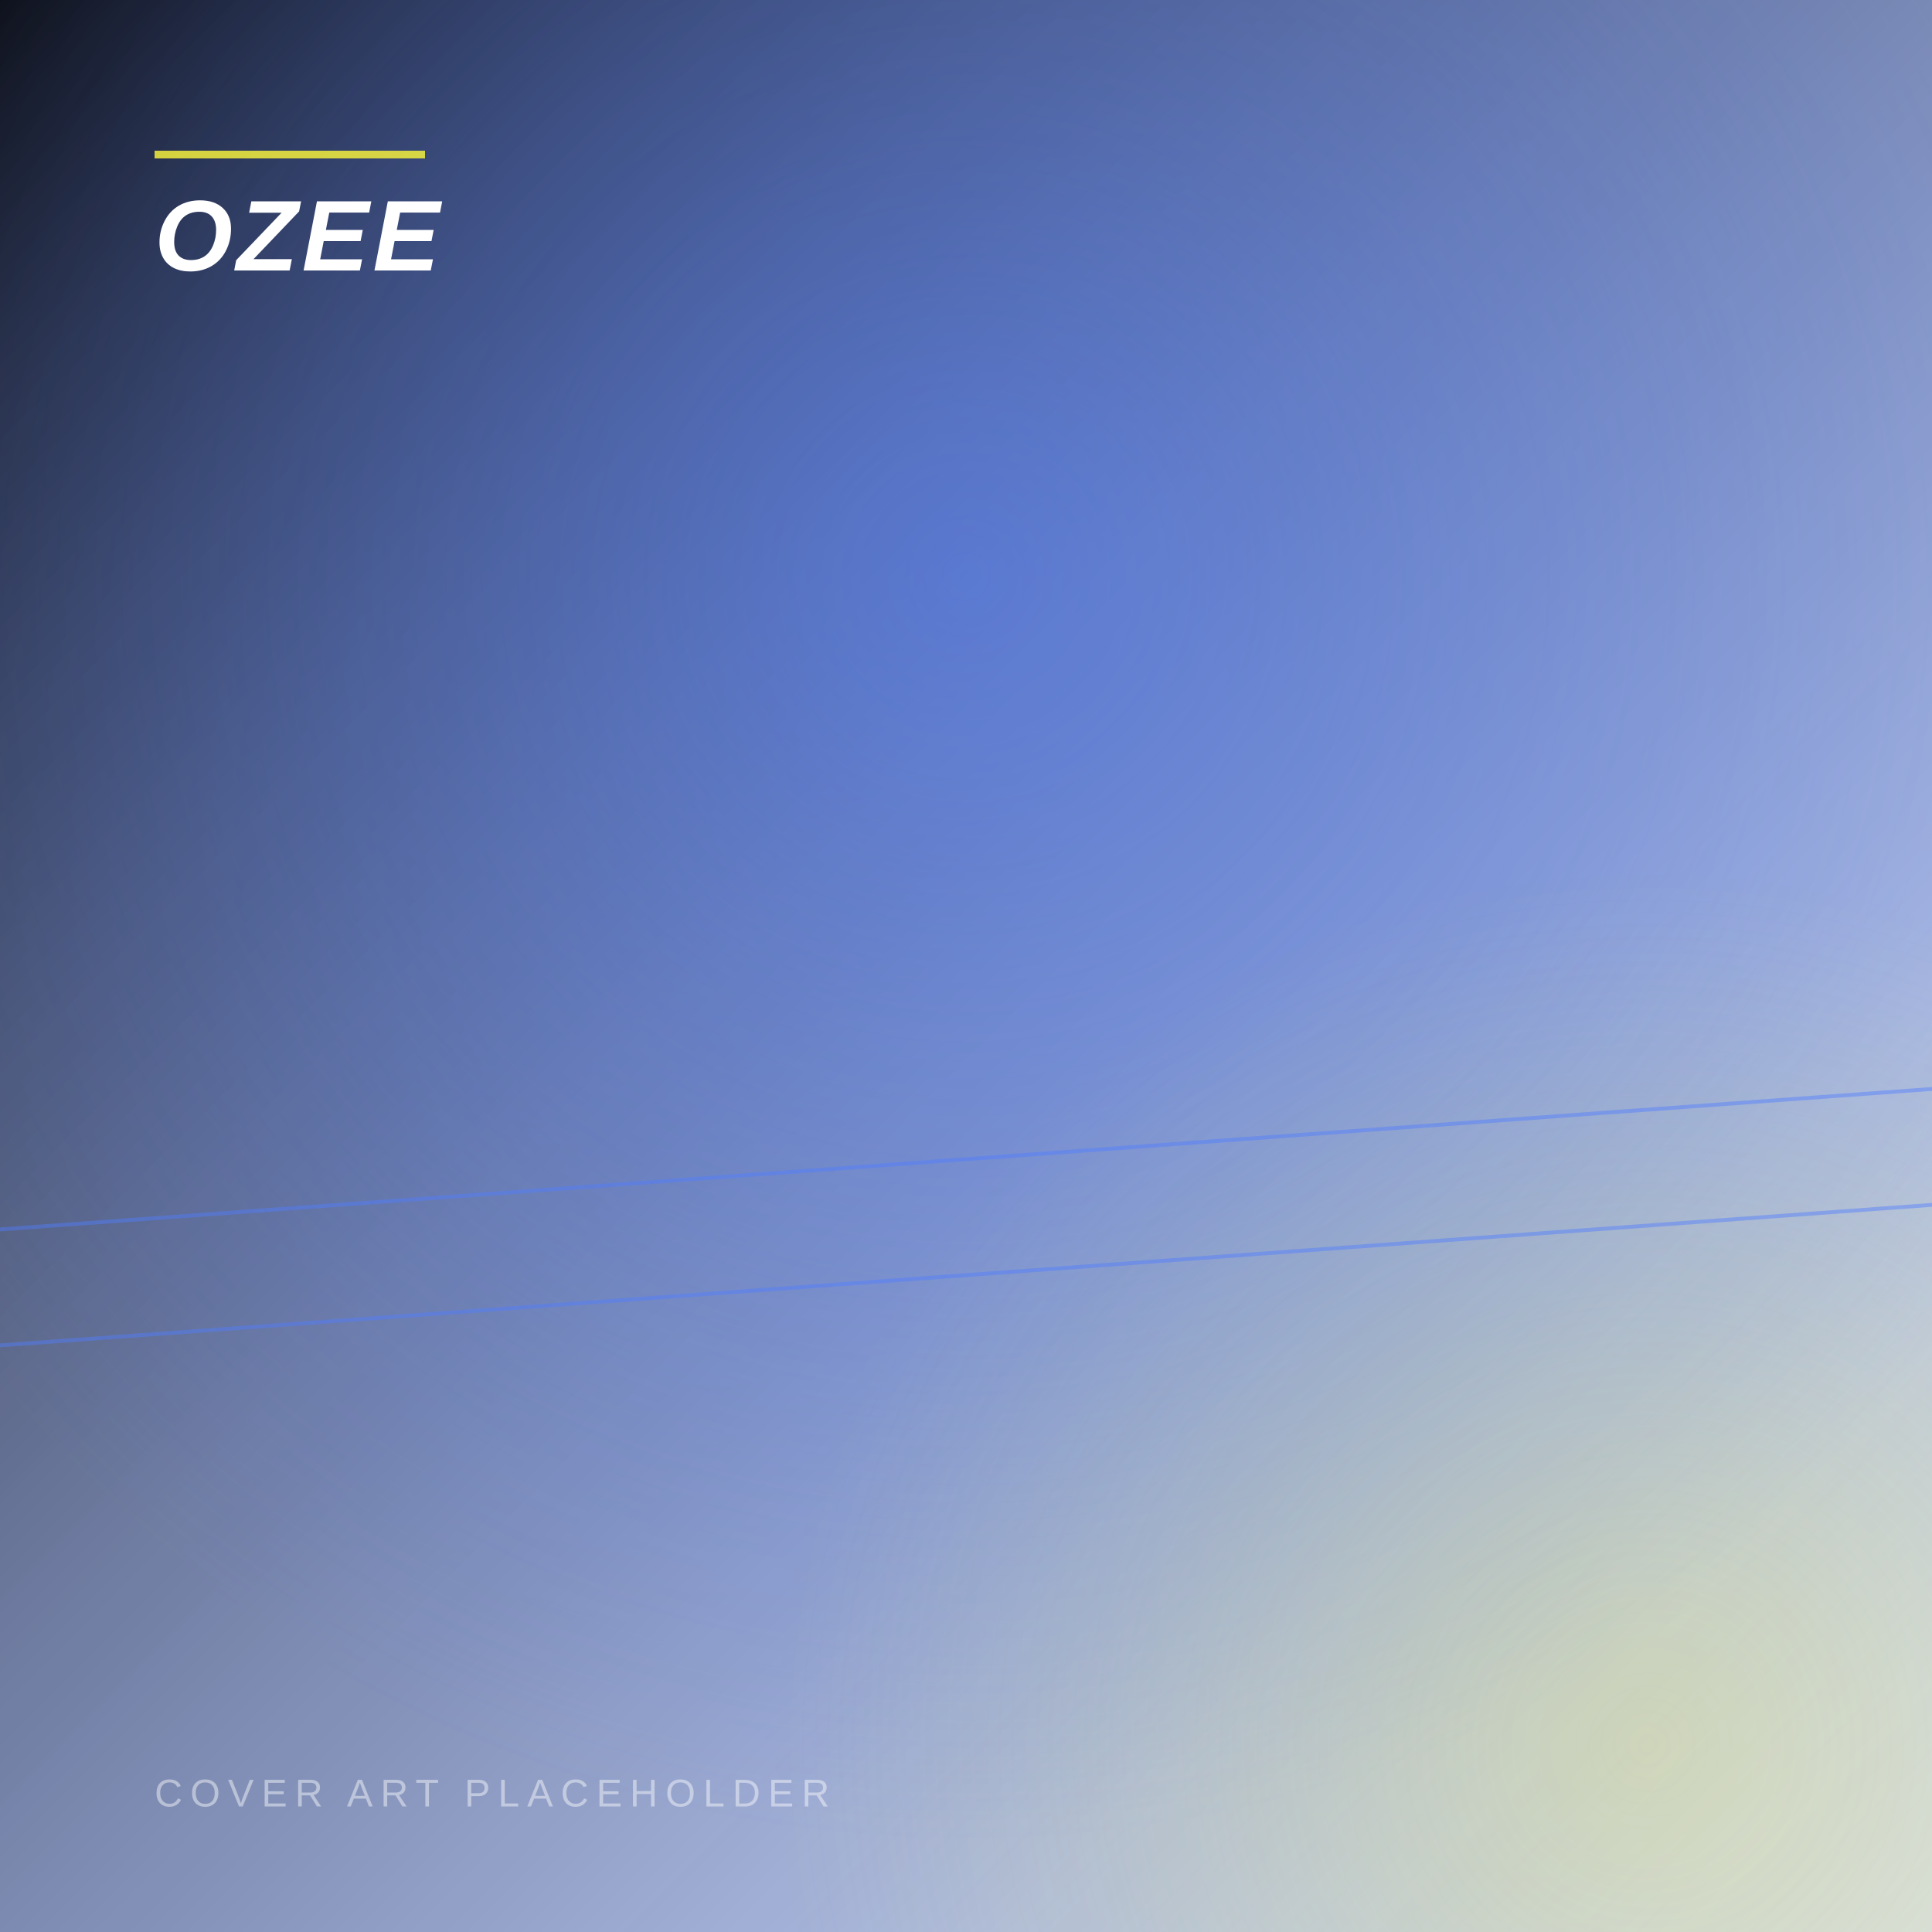
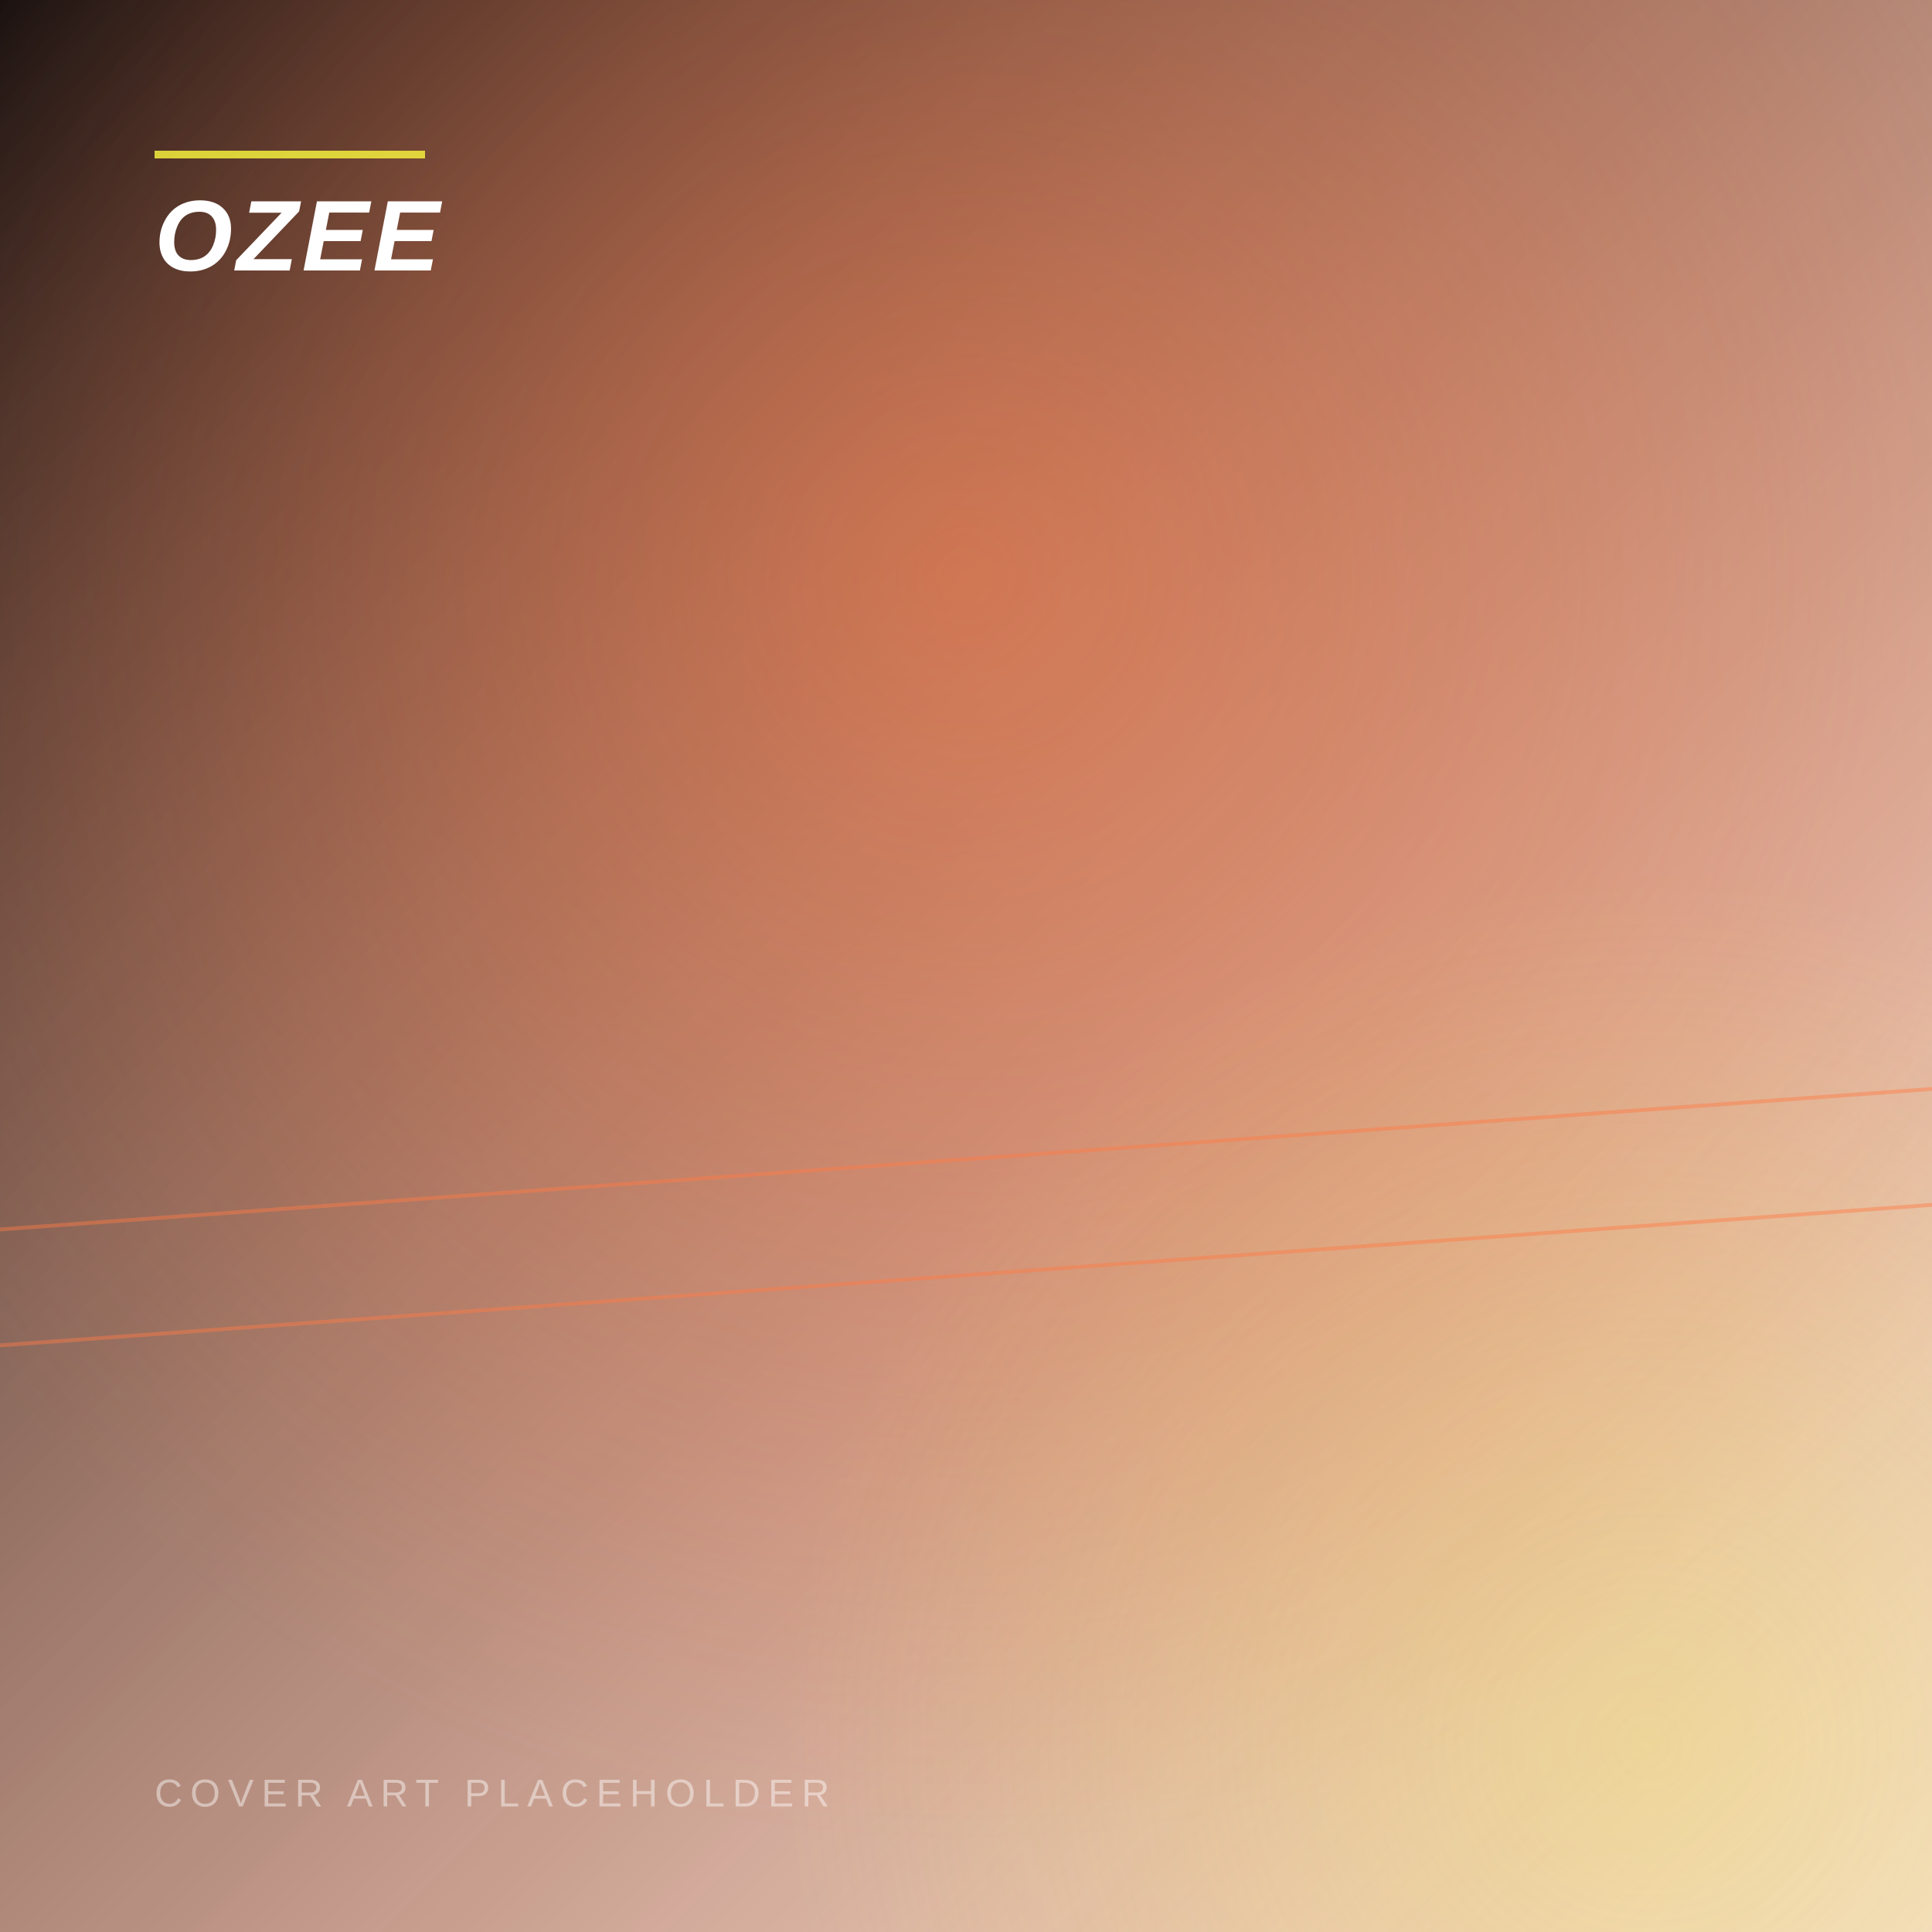
<svg xmlns="http://www.w3.org/2000/svg" viewBox="0 0 1000 1000" width="1000" height="1000">
  <defs>
    <linearGradient id="bg" x1="0" y1="0" x2="1" y2="1">
      <stop offset="0" stop-color="#0a0a0c" />
-       <stop offset="1" stop-color="#4f7dff2e" />
+       <stop offset="1" stop-color="#ff7a452e" />
    </linearGradient>
    <radialGradient id="glow" cx="50%" cy="30%" r="65%">
-       <stop offset="0" stop-color="#4f7dff" stop-opacity="0.55" />
-       <stop offset="1" stop-color="#4f7dff" stop-opacity="0" />
+       <stop offset="0" stop-color="#ff7a45" stop-opacity="0.55" />
+       <stop offset="1" stop-color="#ff7a45" stop-opacity="0" />
    </radialGradient>
    <radialGradient id="glowBrand" cx="85%" cy="90%" r="45%">
      <stop offset="0" stop-color="#f3ef3d" stop-opacity="0.28" />
      <stop offset="1" stop-color="#f3ef3d" stop-opacity="0" />
    </radialGradient>
  </defs>
  <rect width="1000" height="1000" fill="url(#bg)" />
  <rect width="1000" height="1000" fill="url(#glow)" />
  <rect width="1000" height="1000" fill="url(#glowBrand)" />
-   <g opacity="0.45" stroke="#4f7dff" stroke-width="2">
+   <g opacity="0.45" stroke="#ff7a45" stroke-width="2">
    <path d="M-50 640 L1050 560" />
    <path d="M-50 700 L1050 620" />
  </g>
  <line x1="80" y1="80" x2="220" y2="80" stroke="#f3ef3d" stroke-width="4" opacity="0.85" />
  <text x="80" y="140" font-family="Arial, sans-serif" font-weight="900" font-style="italic" font-size="52" letter-spacing="2" fill="#ffffff">OZEE</text>
  <text x="80" y="935" font-family="Arial, sans-serif" font-weight="400" font-size="20" letter-spacing="4" fill="#ffffff" opacity="0.45">COVER ART PLACEHOLDER</text>
</svg>
